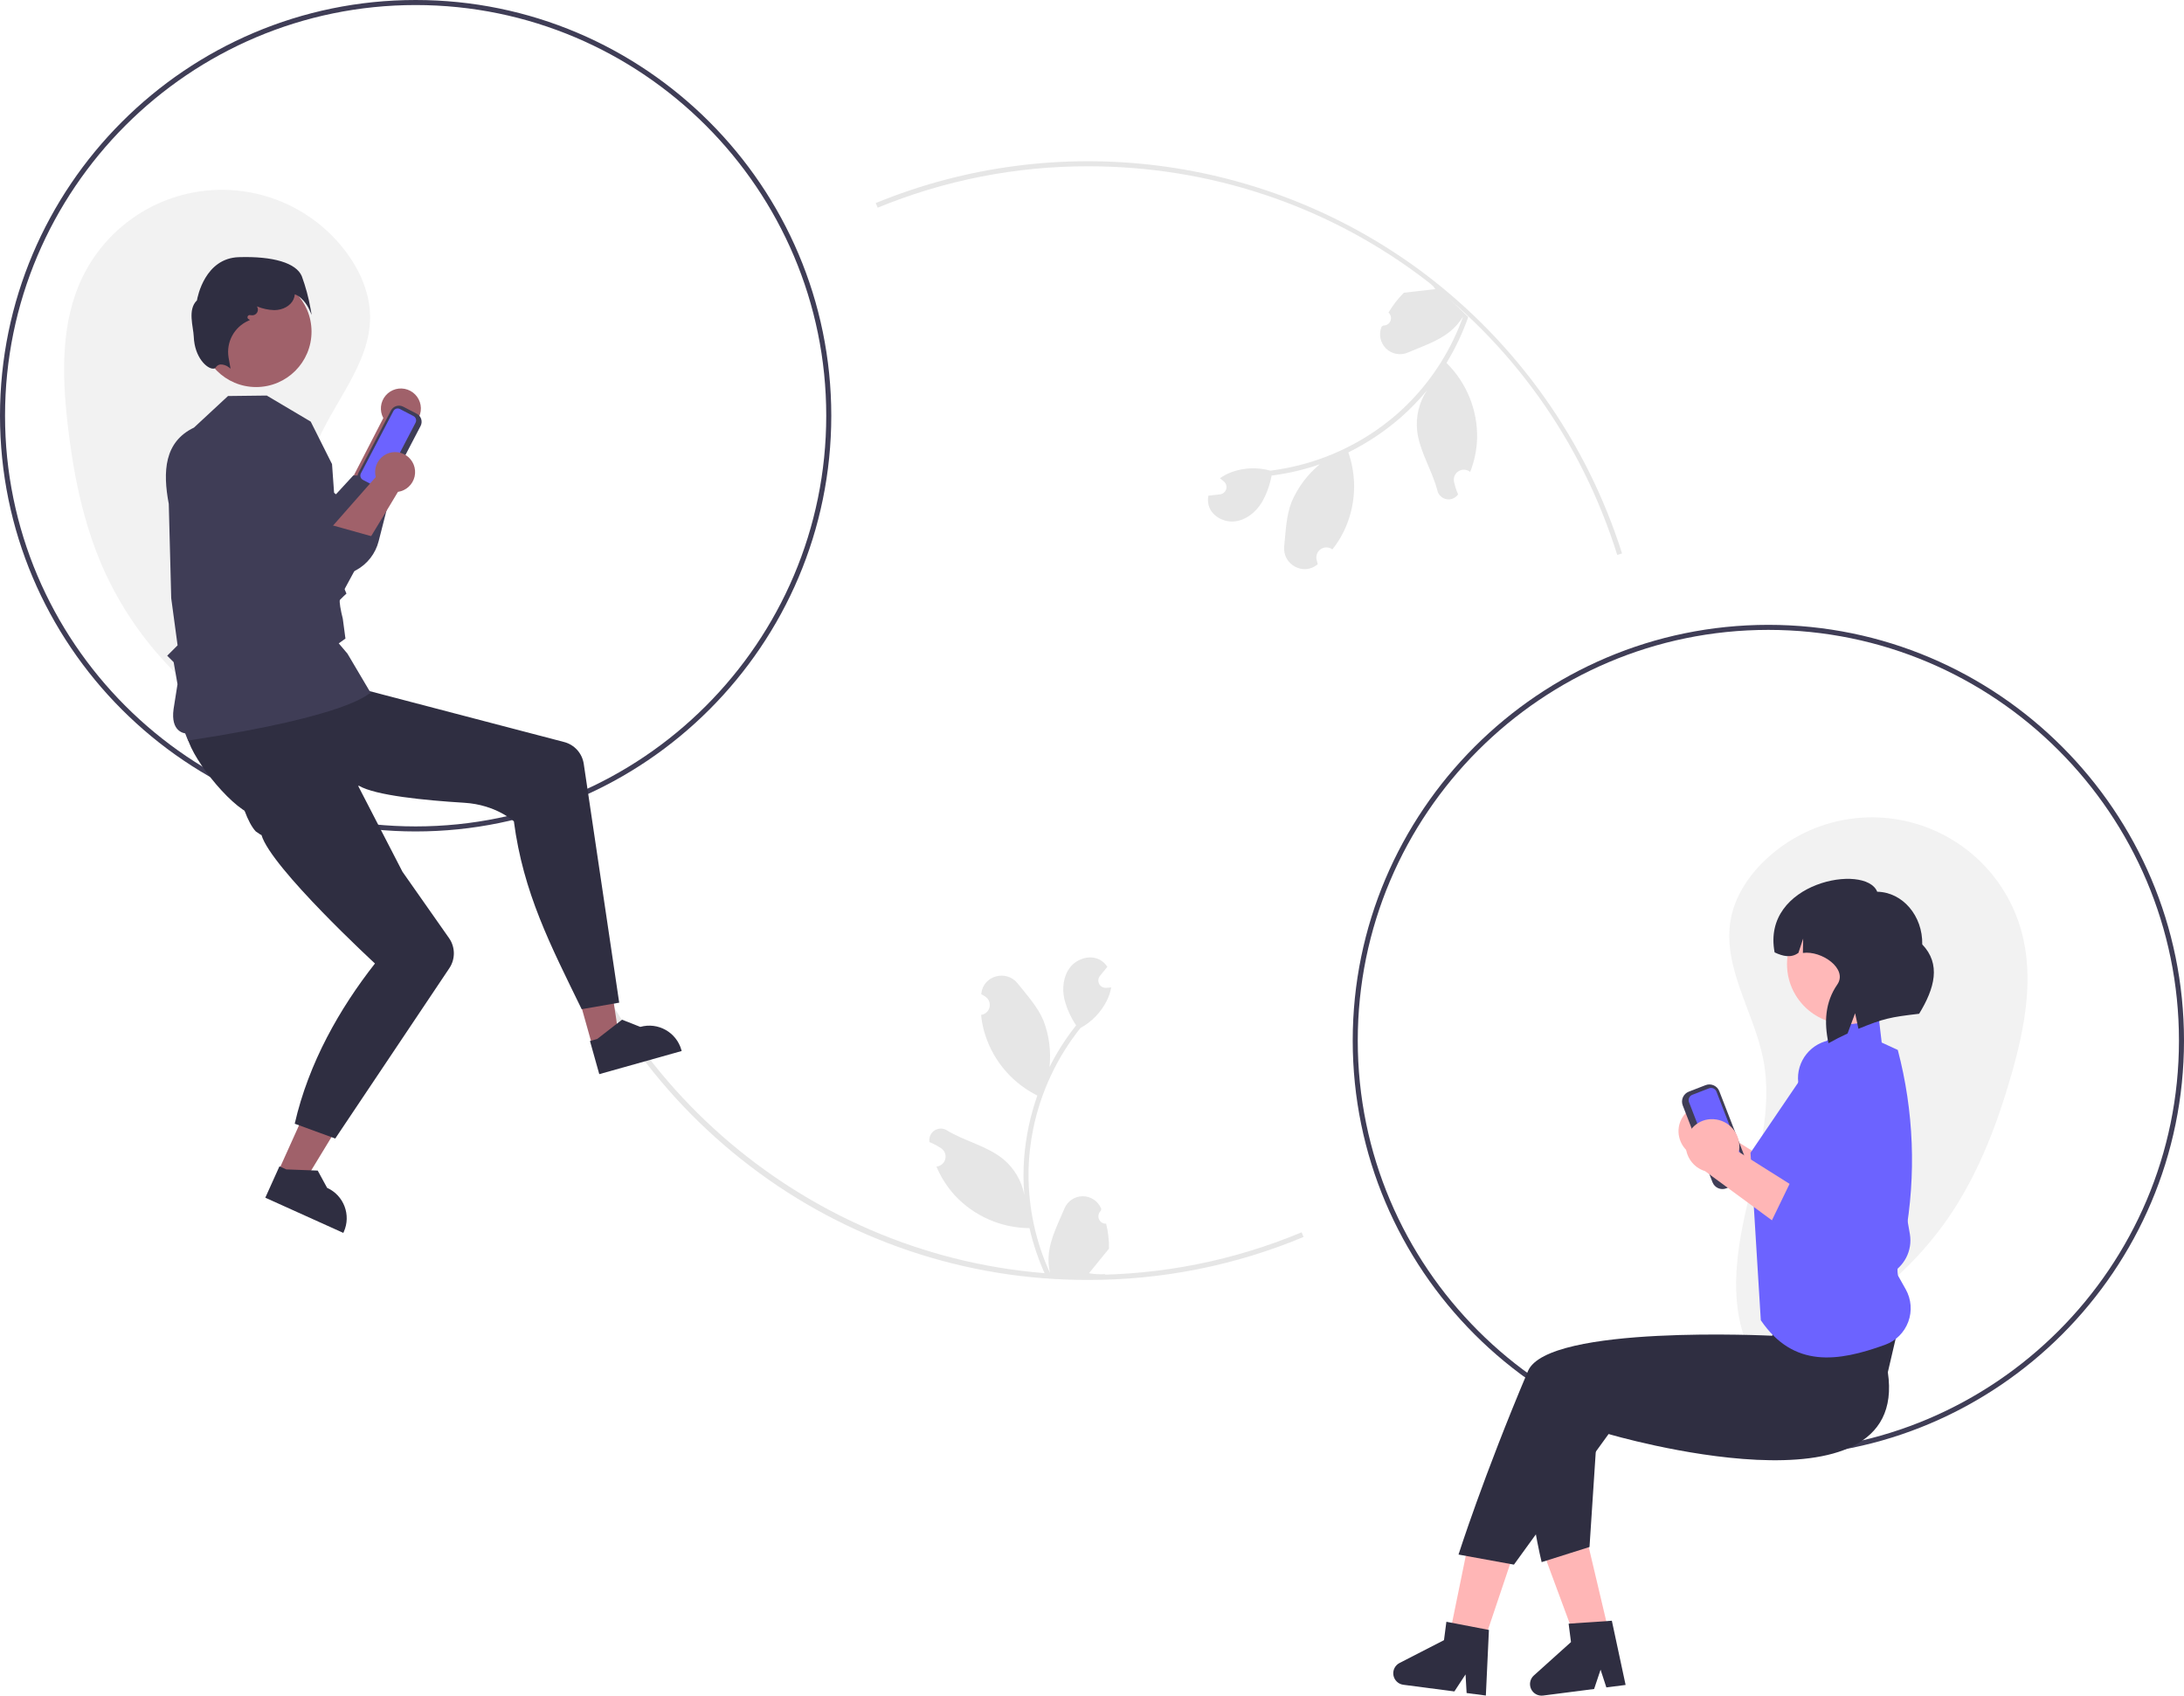
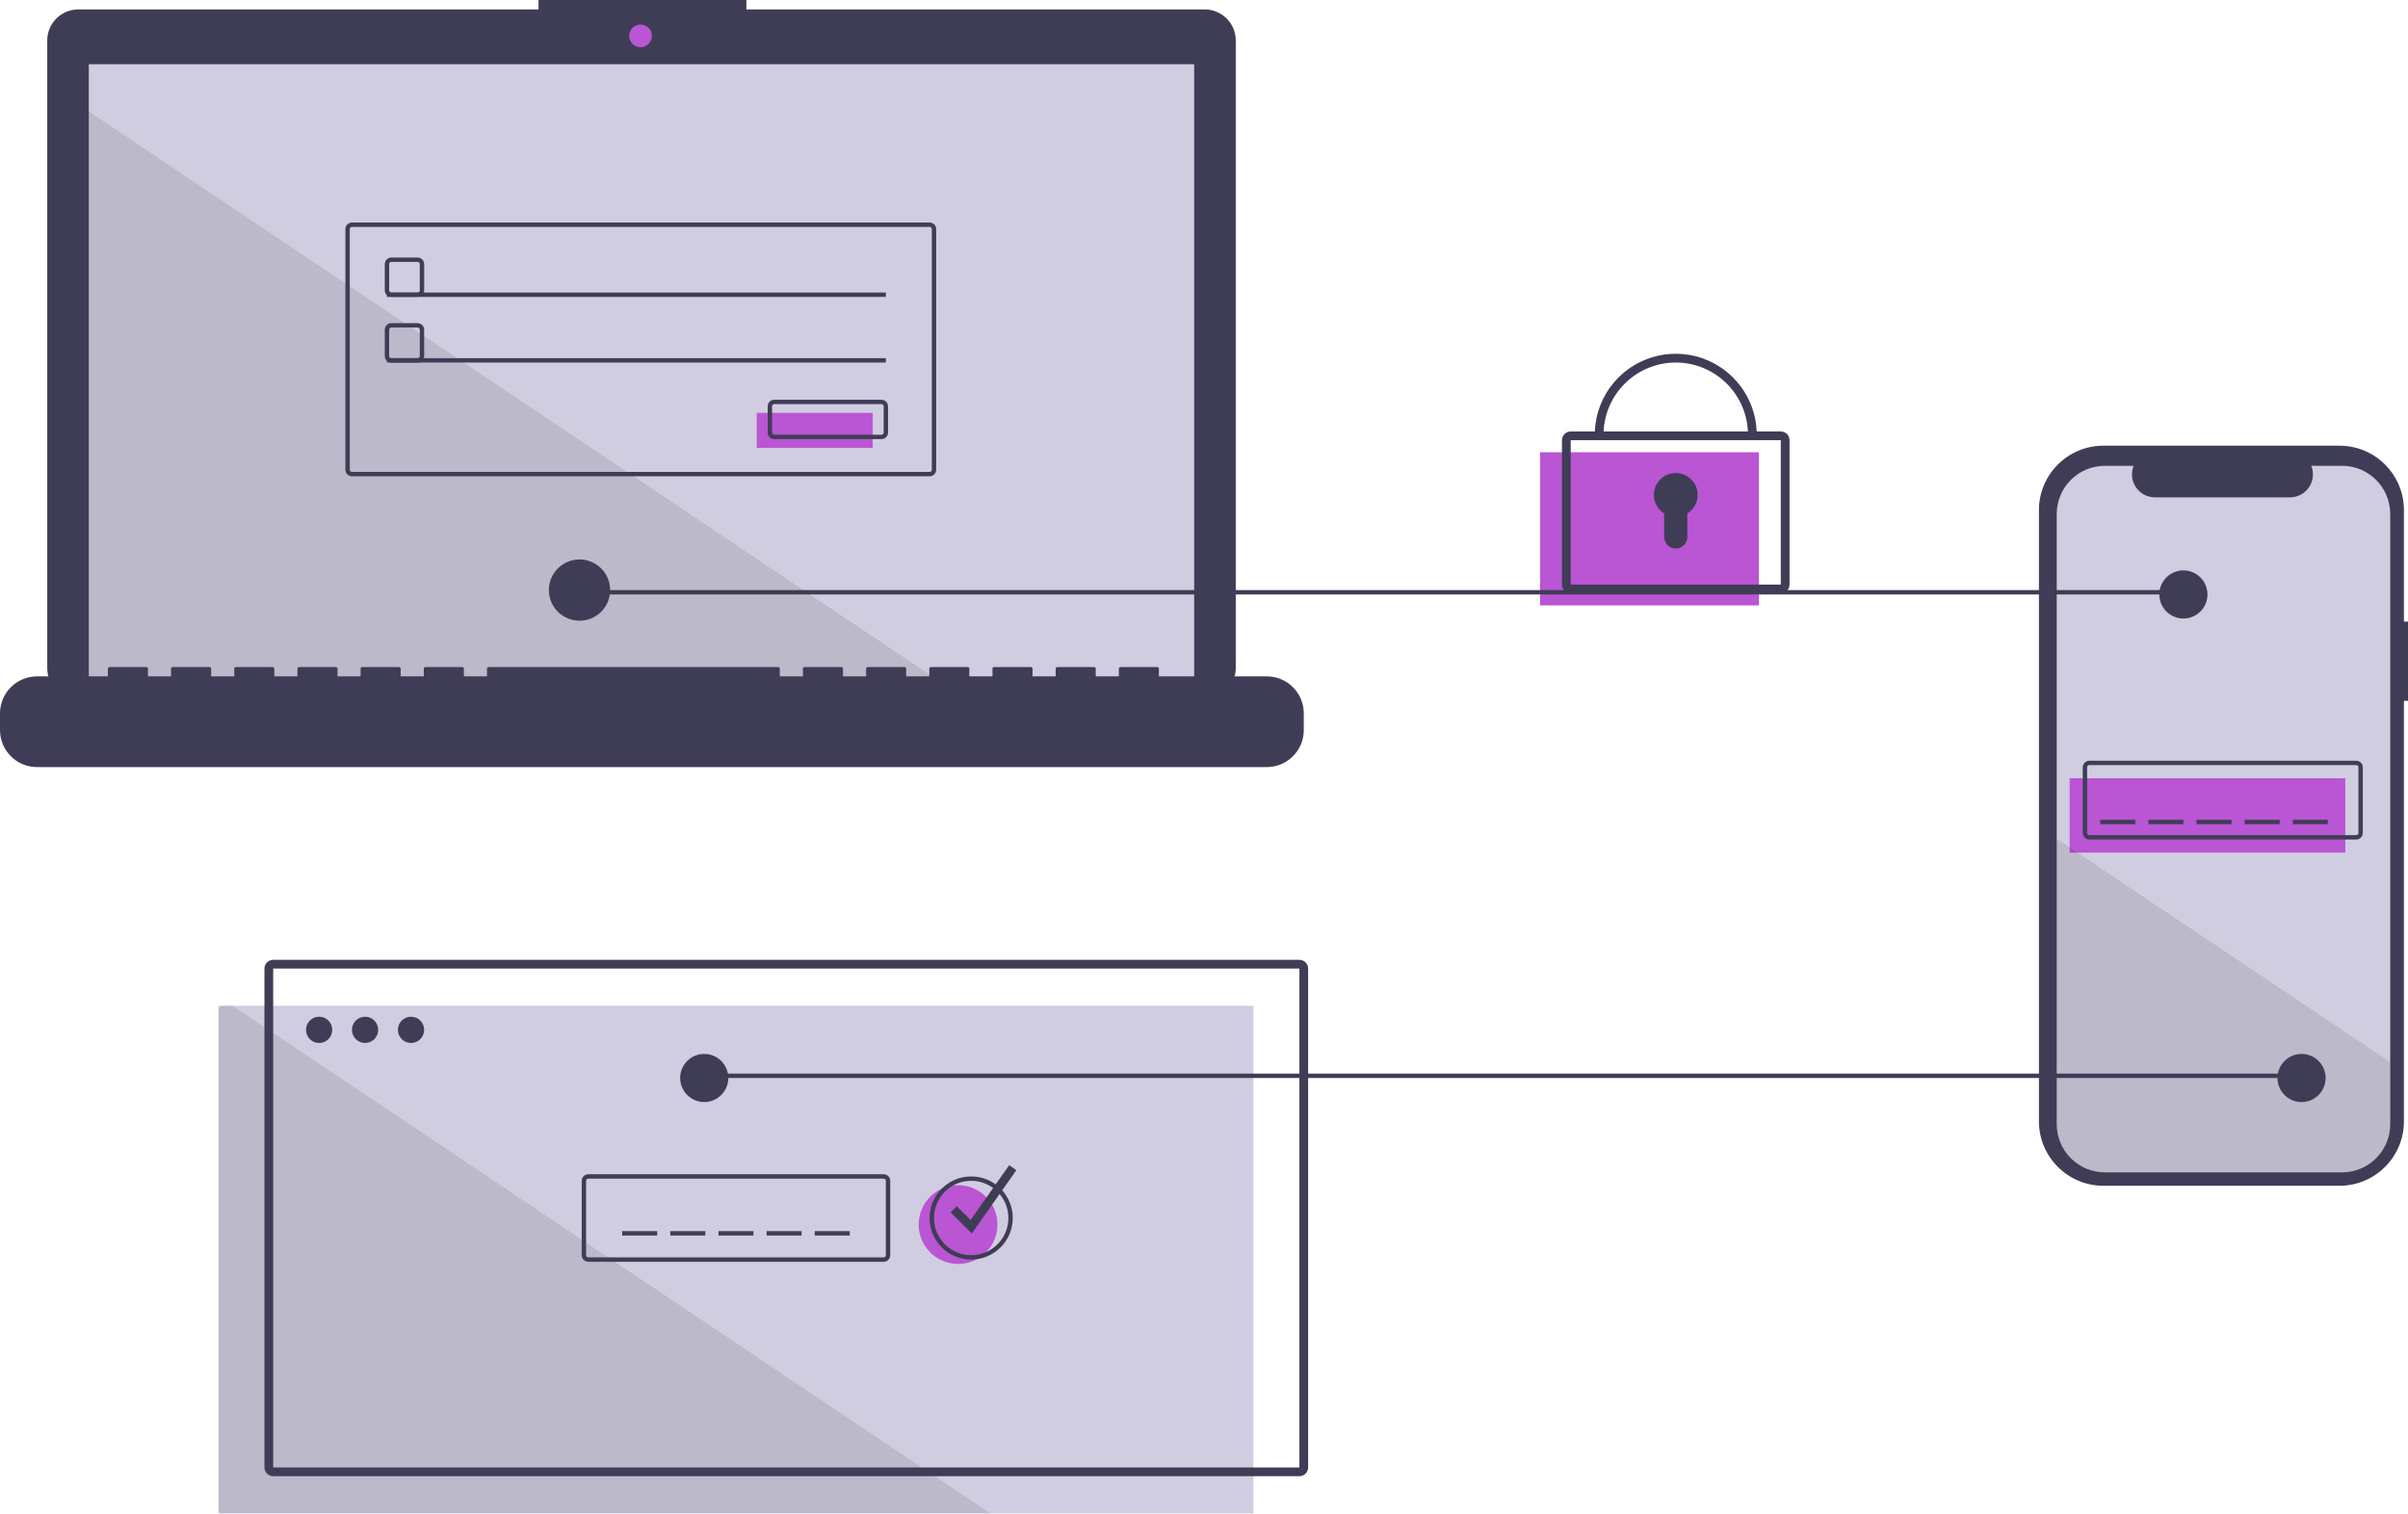
- <svg xmlns="http://www.w3.org/2000/svg" data-name="Layer 1" width="867" height="673.005" viewBox="0 0 867 673.005">
-   <path d="M279.609,409.65a137.199,137.199,0,0,1-72.318-70.942c-7.93-18.131-11.801-37.793-14.006-57.459-2.163-19.294-2.604-39.647,5.699-57.197a61.535,61.535,0,0,1,105.049-10.338c5.45,7.349,9.282,16.167,9.38,25.316.205,19.191-15.226,34.592-21.996,52.551-6.996,18.558-4.474,39.121-3.285,58.918s.435,41.26-11.577,57.041" transform="translate(-166.5 -113.4976)" fill="#f2f2f2" />
-   <path d="M858.426,652.315a137.199,137.199,0,0,0,83.137-57.887c10.843-16.555,17.939-35.295,23.393-54.318,5.35-18.663,9.18-38.657,3.92-57.346a61.535,61.535,0,0,0-101.853-27.714c-6.6,6.337-11.849,14.393-13.471,23.397-3.403,18.888,9.243,36.647,12.923,55.483,3.802,19.465-2.113,39.319-6.588,58.64s-7.311,40.609,1.901,58.173" transform="translate(-166.5 -113.4976)" fill="#f2f2f2" />
-   <path d="M598.5,621.498A219.995,219.995,0,0,1,464.079,576.191a223.646,223.646,0,0,1-78.777-114.596l1.921-.559C414.351,554.336,501.231,619.498,598.5,619.498a218.692,218.692,0,0,0,84.721-16.904l.771,1.846A220.68,220.68,0,0,1,598.5,621.498Z" transform="translate(-166.5 -113.4976)" fill="#e6e6e6" />
-   <path d="M808.506,333.744C779.648,241.484,695.254,179.498,598.5,179.498a218.759,218.759,0,0,0-83.588,16.436l-.761-1.85a222.331,222.331,0,0,1,217.039,27.416A223.906,223.906,0,0,1,810.415,333.147Z" transform="translate(-166.5 -113.4976)" fill="#e6e6e6" />
-   <path d="M868.5,691.498c-90.981,0-165-74.019-165-165s74.019-165,165-165,165,74.019,165,165S959.481,691.498,868.5,691.498Zm0-328c-89.878,0-163,73.122-163,163,0,89.879,73.122,163,163,163s163-73.121,163-163C1031.5,436.619,958.378,363.498,868.5,363.498Z" transform="translate(-166.5 -113.4976)" fill="#3f3d56" />
-   <path d="M331.5,443.498c-90.981,0-165-74.019-165-165s74.019-165,165-165,165,74.019,165,165S422.481,443.498,331.5,443.498Zm0-328c-89.878,0-163,73.122-163,163s73.122,163,163,163,163-73.122,163-163S421.378,115.498,331.5,115.498Z" transform="translate(-166.5 -113.4976)" fill="#3f3d56" />
-   <path d="M318.671,279.425l-14.57,28.298,14.387,8.247s9.87-31.787,10.16-32.993a7.939,7.939,0,1,0-9.976-3.553Z" transform="translate(-166.5 -113.4976)" fill="#a0616a" />
-   <path d="M243.895,283.274c6.5,24.081,29.861,39.375,49.261,57.711a18.197,18.197,0,0,0,23.679-12.76l6.538-25.588-16.618-.444-6.877,7.474L277.625,293.81Z" transform="translate(-166.5 -113.4976)" fill="#3f3d56" />
-   <path d="M843.97,552.136a10.855,10.855,0,0,1,10.138,11.245,10.414,10.414,0,0,1-.234,1.706l32.041,20.186-17.714,7.835L840.49,572.736a10.825,10.825,0,0,1-7.654-10.774,10.359,10.359,0,0,1,10.85-9.845Q843.828,552.125,843.97,552.136Z" transform="translate(-166.5 -113.4976)" fill="#ffb6b6" />
-   <path d="M874.868,576.097,866.927,592.482l31.398,20.205a15.619,15.619,0,0,0,15.183,1.017h0a14.966,14.966,0,0,0,8.3-15.962L911.621,539.577a16.136,16.136,0,0,0-17.716-13.361h0a15.303,15.303,0,0,0-13.549,16.876q.026.237.059.473a15.7,15.7,0,0,0,.321,1.661l11.122,41.365Z" transform="translate(-166.5 -113.4976)" fill="#6c63ff" />
-   <path d="M846.331,582.74l-11.824-30.509a4.227,4.227,0,0,1,2.411-5.463l6.649-2.577a4.227,4.227,0,0,1,5.463,2.411l11.824,30.509a4.227,4.227,0,0,1-2.411,5.463l-6.649,2.577A4.227,4.227,0,0,1,846.331,582.74Z" transform="translate(-166.5 -113.4976)" fill="#3f3d56" />
-   <path d="M838.3,548.022a2.278,2.278,0,0,0-1.299,2.944l11.824,30.509a2.278,2.278,0,0,0,2.944,1.299l6.649-2.577a2.278,2.278,0,0,0,1.299-2.944L847.893,546.745a2.278,2.278,0,0,0-2.944-1.299Z" transform="translate(-166.5 -113.4976)" fill="#6c63ff" />
-   <rect x="872.636" y="601.497" width="44.903" height="44.903" transform="translate(1623.676 1134.4) rotate(-180)" fill="#ffb8b8" />
-   <polygon points="599.649 620.243 582.5 614.473 572.95 661.153 584.57 665.062 599.649 620.243" fill="#ffb6b6" />
-   <polygon points="630.062 611.362 612.454 615.526 629.013 660.202 640.944 657.38 630.062 611.362" fill="#ffb6b6" />
-   <path d="M915.929,658.131c9,60-110.851,24.527-110.851,24.527L767.5,734.498l-22-4s9.899-31.12,27.578-72.839c7.851-18.527,97-14,97-14l1.851-14.527,51-1Z" transform="translate(-166.5 -113.4976)" fill="#2f2e41" />
-   <path d="M801.295,669.786l-32.641.751c5.233,45.007,9.846,62.96,9.846,62.96l19-6Z" transform="translate(-166.5 -113.4976)" fill="#2f2e41" />
-   <path d="M890.277,528.529l9.038-11.618,12.893-.559,1.287,10.927,6.388,2.946a171.329,171.329,0,0,1,2.886,74.227l0,0h0a6.609,6.609,0,0,0-1.88,6.42l.414,1.651-.038.06a9.672,9.672,0,0,0-1.284,7.22h0l3.051,5.421a15.395,15.395,0,0,1-8.194,22.018c-18.753,6.797-36.332,9.329-49.337-9.745l-4.089-66.47Z" transform="translate(-166.5 -113.4976)" fill="#6c63ff" />
-   <circle cx="733.245" cy="382.662" r="23.838" fill="#ffb8b8" />
-   <path d="M911.712,467.423c10.093.194,18.099,9.556,17.88,20.911,7.469,7.794,4.999,17.33-1.242,27.528-11.417,1.325-14.082,1.877-24.094,5.961l-1.319-6.164-2.99,8.027q-3.817,1.76-7.576,3.863c-1.801-8.261-1.354-16.29,3.486-23.284,4.3-6.213-6.165-13.59-13.649-12.547h0l.11-5.707-1.88,5.673c-2.917,2.144-6.144,1.368-9.454-.182v-0C865.62,463.613,907.166,455.986,911.712,467.423Z" transform="translate(-166.5 -113.4976)" fill="#2f2e41" />
-   <path d="M756.352,786.455l-7.64-.998-.421-7.392-4.435,6.757-20.264-2.647a4.594,4.594,0,0,1-1.504-8.642l17.642-9.062.953-7.293,16.888,3.239Z" transform="translate(-166.5 -113.4976)" fill="#2f2e41" />
-   <path d="M811.828,782.247l-7.642.983-2.293-7.04-2.565,7.665-20.269,2.608a4.594,4.594,0,0,1-3.658-7.973L790.149,765.23l-.939-7.294,17.156-1.175Z" transform="translate(-166.5 -113.4976)" fill="#2f2e41" />
-   <path d="M846.845,557.712a10.855,10.855,0,0,1,10.138,11.245,10.414,10.414,0,0,1-.234,1.706l32.041,20.186-17.714,7.835-27.711-20.37a10.825,10.825,0,0,1-7.654-10.774,10.359,10.359,0,0,1,10.85-9.845Q846.703,557.702,846.845,557.712Z" transform="translate(-166.5 -113.4976)" fill="#ffb6b6" />
-   <path d="M877.743,581.674l-7.941,16.385,31.398,20.205a15.619,15.619,0,0,0,15.183,1.017h0a14.966,14.966,0,0,0,8.3-15.962l-10.188-58.164a16.136,16.136,0,0,0-17.716-13.361h0a15.303,15.303,0,0,0-13.549,16.876q.026.237.059.473a15.701,15.701,0,0,0,.321,1.661l11.122,41.365Z" transform="translate(-166.5 -113.4976)" fill="#6c63ff" />
-   <polygon points="110.415 465.016 120.487 469.559 142.805 432.873 127.94 426.167 110.415 465.016" fill="#a0616a" />
-   <path d="M271.82,588.86,302.792,602.832l.177-.392a13.226,13.226,0,0,0-6.616-17.494l-.001-0-3.721-6.844-12.492-.47-2.704-1.22Z" transform="translate(-166.5 -113.4976)" fill="#2f2e41" />
-   <polygon points="235.159 415.125 245.796 412.139 239.34 369.685 223.639 374.093 235.159 415.125" fill="#a0616a" />
-   <path d="M404.399,539.825l32.713-9.184-.116-.414a13.226,13.226,0,0,0-16.307-9.159l-.001 0-7.248-2.856-9.876,7.663-2.856.802Z" transform="translate(-166.5 -113.4976)" fill="#2f2e41" />
-   <path d="M240.658,404.574c.272,7.87,17.01,29.103,25.813,32.148,1.496.518,2.371.803,2.371.803l3.064-.926L309.008,425.373c6.497,3.822,25.877,5.765,41.78,6.737,12.657.771,19.712,7.388,19.712,7.388,3.734,28.398,14.499,49.101,26.913,74.545l14.898-2.591-14.075-94.778a10.558,10.558,0,0,0-7.772-8.663L289.22,381.527s-5.584-1.01-17.36,4.67C252.473,395.551,240.464,398.848,240.658,404.574Z" transform="translate(-166.5 -113.4976)" fill="#2f2e41" />
-   <path d="M260.004,403.051c-3.395,7.105,1.636,33.67,8.036,40.437l1.699,1.155.574.299c3.839,12.986,45.037,50.967,45.037,50.967-13.916,17.728-26.317,39.355-31.851,63.587l16.091,5.88L344.885,497.759a10.558,10.558,0,0,0-.131-11.942l-18.478-26.321-30.11-58.323C274.652,400.509,262.478,397.883,260.004,403.051Z" transform="translate(-166.5 -113.4976)" fill="#2f2e41" />
-   <path d="M241.264,407.668c-.05,0-1.229-3.087-1.253-3.094-.401-.112-5.83-.648-4.609-9.635l1.562-9.892-1.525-8.734-2.565-2.565,4.122-4.122L234.47,350.93,233.5,313.498c-2.434-12.858-1.799-24.618,9.994-30.281l13.52-12.54,15.384-.186,17.454,10.347,8.456,16.858,3.28,45.688,2.449,5.714-.21.19c-.016.015-1.648,1.49-2.381,2.301-.355.504.311,4.269,1.134,7.466l1.055,7.892-2.658,1.9,3.456,4.082,9.421,15.925-.564-.14c-.636-.158-6.561,8.735-71.59,18.624C241.399,407.384,241.389,407.668,241.264,407.668Z" transform="translate(-166.5 -113.4976)" fill="#3f3d56" />
-   <path d="M315.727,308.79l-5.383-2.809a3.599,3.599,0,0,1-1.524-4.851l12.889-24.701a3.599,3.599,0,0,1,4.851-1.524l5.383,2.809a3.599,3.599,0,0,1,1.524,4.851l-12.889,24.701A3.599,3.599,0,0,1,315.727,308.79Z" transform="translate(-166.5 -113.4976)" fill="#3f3d56" />
-   <path d="M325.271,275.836a1.94,1.94,0,0,0-2.614.821l-12.889,24.701a1.94,1.94,0,0,0,.821,2.614l5.383,2.809a1.94,1.94,0,0,0,2.614-.821l12.889-24.701a1.94,1.94,0,0,0-.821-2.614Z" transform="translate(-166.5 -113.4976)" fill="#6c63ff" />
-   <circle cx="101.672" cy="131.625" r="21.996" fill="#a0616a" />
-   <path d="M257.354,259.29a5.259,5.259,0,0,0-3.399-1.141,2.735,2.735,0,0,0-1.871,1.243,1.106,1.106,0,0,1-.97.413c-2.347.085-7.35-4.269-7.692-12.67-.163-3.993-2.551-10.749,1.252-14.408.255-1.477,3.224-16.739,16.61-17.16,13.704-.436,22.827,2.317,25.019,7.54h0a75.905,75.905,0,0,1,3.458,12.766l.46,2.585-1.074-2.396c-.02-.045-1.979-4.335-5.611-5.766a6.162,6.162,0,0,1-.525,2.02c-1.185,2.568-4.172,4.244-7.611,4.27a19.645,19.645,0,0,1-6.915-1.487,2.263,2.263,0,0,1-2.135,3.536l-.636-.079a.864.864,0,0,0-.515,1.62l.56.299-.679.329a13.544,13.544,0,0,0-7.846,14.571l.792,4.455Z" transform="translate(-166.5 -113.4976)" fill="#2f2e41" />
-   <path d="M605.61,599.177a2.937,2.937,0,0,1-2.128-5.09l.201-.8q-.04-.096-.08-.192a7.887,7.887,0,0,0-14.548.054c-2.379,5.731-5.409,11.471-6.155,17.53a23.331,23.331,0,0,0,.41,8.024,93.541,93.541,0,0,1-8.509-38.851,90.285,90.285,0,0,1,.56-10.072q.464-4.112,1.287-8.166a94.625,94.625,0,0,1,18.765-40.104,25.182,25.182,0,0,0,10.473-10.866,19.209,19.209,0,0,0,1.747-5.249c-.51.067-1.028.109-1.538.142-.159.008-.326.017-.485.025l-.06.003a2.91,2.91,0,0,1-2.39-4.74q.33-.406.661-.812c.334-.418.677-.828,1.011-1.245a1.448,1.448,0,0,0,.109-.125c.385-.476.769-.945,1.154-1.421a8.414,8.414,0,0,0-2.758-2.666c-3.853-2.257-9.169-.694-11.953,2.792-2.792,3.485-3.318,8.375-2.349,12.73a33.719,33.719,0,0,0,4.664,10.398c-.209.268-.426.527-.635.794a95.236,95.236,0,0,0-9.94,15.748,39.591,39.591,0,0,0-2.364-18.389c-2.262-5.458-6.503-10.054-10.237-14.772-4.485-5.667-13.683-3.194-14.473,3.99q-.011.104-.022.209.832.469,1.629.996a3.984,3.984,0,0,1-1.606,7.249l-.081.013a39.636,39.636,0,0,0,1.045,5.926,40.81,40.81,0,0,0,20.32,25.577c.326.167.644.334.97.493a97.207,97.207,0,0,0-5.232,24.624,92.197,92.197,0,0,0,.067,14.887l-.025-.176a24.363,24.363,0,0,0-8.317-14.067c-6.4-5.258-15.443-7.194-22.347-11.42a4.572,4.572,0,0,0-7.003,4.448q.014.092.028.185a26.761,26.761,0,0,1,3.001,1.446q.832.469,1.629.996a3.984,3.984,0,0,1-1.606,7.249l-.081.012c-.058.008-.109.017-.167.025a39.671,39.671,0,0,0,7.297,11.426,40.846,40.846,0,0,0,29.623,12.998h.008a97.18,97.18,0,0,0,6.528,19.058h23.32c.084-.259.159-.527.234-.786a26.496,26.496,0,0,1-6.453-.384c1.73-2.123,3.46-4.263,5.191-6.386a1.446,1.446,0,0,0,.109-.125c.878-1.087,1.764-2.165,2.641-3.251l0-.001a38.811,38.811,0,0,0-1.137-9.887Z" transform="translate(-166.5 -113.4976)" fill="#e6e6e6" />
-   <path d="M717.709,237.565a2.937,2.937,0,0,1-2.029,5.131l-.703.432q-.039.097-.077.193a7.887,7.887,0,0,0,10.456,10.115c5.704-2.443,11.88-4.44,16.643-8.258a23.331,23.331,0,0,0,5.307-6.032,93.541,93.541,0,0,1-21.023,33.761,90.285,90.285,0,0,1-7.431,6.822q-3.203,2.621-6.622,4.95a94.625,94.625,0,0,1-41.43,15.623,25.182,25.182,0,0,0-15.084.472,19.209,19.209,0,0,0-4.915,2.54c.412.308.812.64,1.201.972.12.105.245.216.365.32l.045.04a2.91,2.91,0,0,1-1.597,5.063q-.52.061-1.04.121c-.531.066-1.062.12-1.594.186a1.447,1.447,0,0,0-.165.014c-.608.073-1.21.14-1.818.212a8.414,8.414,0,0,0,.114,3.835c1.184,4.306,6.082,6.897,10.508,6.343,4.432-.548,8.222-3.682,10.567-7.477a33.719,33.719,0,0,0,3.917-10.702c.336-.046.673-.08,1.009-.125a95.236,95.236,0,0,0,18.11-4.34,39.591,39.591,0,0,0-11.142,14.819c-2.189,5.488-2.361,11.739-2.979,17.724-.743,7.189,7.57,11.838,13.15,7.244q.081-.067.162-.134-.268-.917-.471-1.85a3.984,3.984,0,0,1,6.21-4.071l.067.048a39.637,39.637,0,0,0,3.388-4.973,40.81,40.81,0,0,0,3.3-32.499c-.117-.347-.228-.689-.35-1.03a97.208,97.208,0,0,0,20.934-13.982A92.198,92.198,0,0,0,733.035,268.364l-.105.143a24.363,24.363,0,0,0-3.863,15.879c.914,8.232,6.038,15.93,8.033,23.776a4.572,4.572,0,0,0,8.119,1.702q.054-.076.109-.152a26.76,26.76,0,0,1-1.14-3.13q-.268-.917-.471-1.85a3.984,3.984,0,0,1,6.21-4.071l.067.048c.048.035.09.064.137.099a39.67,39.67,0,0,0,2.749-13.276,40.846,40.846,0,0,0-12.142-29.984l-.006-.006a97.18,97.18,0,0,0,8.627-18.204l-16.7-16.277c-.241.127-.481.266-.716.399a26.496,26.496,0,0,1,4.353,4.779c-2.721.313-5.454.638-8.174.95a1.449,1.449,0,0,0-.165.014c-1.387.166-2.774.319-4.161.485l-.001.001a38.812,38.812,0,0,0-6.086,7.874Z" transform="translate(-166.5 -113.4976)" fill="#e6e6e6" />
-   <path d="M315.663,302.841l-21.03,23.893,11.942,11.506s17.321-28.422,17.897-29.521a7.939,7.939,0,1,0-8.809-5.878Z" transform="translate(-166.5 -113.4976)" fill="#a0616a" />
-   <path d="M242.205,288.345c.433,24.938,19.361,45.466,33.706,67.978a18.197,18.197,0,0,0,26.076-6.603L314.565,326.499l-16.009-4.482-8.492,5.572-17.716-20.803Z" transform="translate(-166.5 -113.4976)" fill="#3f3d56" />
+ <svg xmlns="http://www.w3.org/2000/svg" data-name="Layer 1" width="1100.501" height="691.707" viewBox="0 0 1100.501 691.707">
+   <path d="M1150.25,388.237h-1.859V337.322a29.468,29.468,0,0,0-29.469-29.469H1011.052a29.468,29.468,0,0,0-29.469,29.469V616.648a29.469,29.469,0,0,0,29.469,29.469h107.871a29.469,29.469,0,0,0,29.469-29.469V424.48h1.859Z" transform="translate(-49.74968 -104.1466)" fill="#3f3d56" />
+   <path d="M1142.121,339.053v278.92a22.011,22.011,0,0,1-22.01,22.01h-108.39a22.002,22.002,0,0,1-22-22.01v-278.92a22,22,0,0,1,22-22h13.15a10.461,10.461,0,0,0,9.68,14.4h61.8a10.44,10.44,0,0,0,9.68-14.4H1120.111A22.009,22.009,0,0,1,1142.121,339.053Z" transform="translate(-49.74968 -104.1466)" fill="#d0cde1" />
+   <rect x="945.851" y="355.707" width="126" height="34" fill="#ba55d3" />
+   <path d="M1126.601,487.853h-122a3.003,3.003,0,0,1-3-3v-30a3.003,3.003,0,0,1,3-3h122a3.003,3.003,0,0,1,3,3v30A3.003,3.003,0,0,1,1126.601,487.853Zm-122-34a1.001,1.001,0,0,0-1,1v30a1.001,1.001,0,0,0,1,1h122a1.001,1.001,0,0,0,1-1v-30a1.001,1.001,0,0,0-1-1Z" transform="translate(-49.74968 -104.1466)" fill="#3f3d56" />
+   <rect x="959.851" y="374.707" width="16" height="2" fill="#3f3d56" />
+   <rect x="981.851" y="374.707" width="16" height="2" fill="#3f3d56" />
+   <rect x="1003.851" y="374.707" width="16" height="2" fill="#3f3d56" />
+   <rect x="1025.851" y="374.707" width="16" height="2" fill="#3f3d56" />
+   <rect x="1047.851" y="374.707" width="16" height="2" fill="#3f3d56" />
+   <path d="M1142.121,589.613v28.36a22.011,22.011,0,0,1-22.01,22.01h-108.39a22.002,22.002,0,0,1-22-22.01v-130.46Z" transform="translate(-49.74968 -104.1466)" opacity="0.1" />
+   <rect x="99.851" y="459.707" width="473" height="232" fill="#d0cde1" />
+   <path d="M502.351,795.853H151.601a2.006,2.006,0,0,1-2-2v-228a2.006,2.006,0,0,1,2-2h4.44Z" transform="translate(-49.74968 -104.1466)" opacity="0.1" />
+   <rect x="318.851" y="490.707" width="733" height="2" fill="#3f3d56" />
+   <path d="M600.343,108.464H390.853v-4.318H295.862v4.318H85.509a14.17,14.17,0,0,0-14.17,14.17V409.491a14.17,14.17,0,0,0,14.17,14.17H600.343a14.17,14.17,0,0,0,14.17-14.17V122.635A14.17,14.17,0,0,0,600.343,108.464Z" transform="translate(-49.74968 -104.1466)" fill="#3f3d56" />
+   <rect x="40.591" y="29.357" width="505.17" height="284.98" fill="#d0cde1" />
+   <circle cx="292.744" cy="16.407" r="5.181" fill="#ba55d3" />
+   <path d="M240.601,239.853h-12a3.003,3.003,0,0,1-3-3v-12a3.003,3.003,0,0,1,3-3h12a3.003,3.003,0,0,1,3,3v12A3.003,3.003,0,0,1,240.601,239.853Zm-12-16a1.001,1.001,0,0,0-1,1v12a1.001,1.001,0,0,0,1,1h12a1.001,1.001,0,0,0,1-1v-12a1.001,1.001,0,0,0-1-1Z" transform="translate(-49.74968 -104.1466)" fill="#3f3d56" />
+   <rect x="176.851" y="133.707" width="228" height="2" fill="#3f3d56" />
+   <rect x="345.851" y="188.707" width="53" height="16" fill="#ba55d3" />
+   <path d="M452.601,304.853h-49a3.003,3.003,0,0,1-3-3v-12a3.003,3.003,0,0,1,3-3h49a3.003,3.003,0,0,1,3,3v12A3.003,3.003,0,0,1,452.601,304.853Zm-49-16a1.001,1.001,0,0,0-1,1v12a1.001,1.001,0,0,0,1,1h49a1.001,1.001,0,0,0,1-1v-12a1.001,1.001,0,0,0-1-1Z" transform="translate(-49.74968 -104.1466)" fill="#3f3d56" />
+   <rect x="703.851" y="206.707" width="100" height="70" fill="#ba55d3" />
+   <path d="M863.601,375.353h-96a4.004,4.004,0,0,1-4-4v-66a4.004,4.004,0,0,1,4-4h96a4.004,4.004,0,0,1,4,4v66A4.004,4.004,0,0,1,863.601,375.353Zm-96-70v66H863.604l-.003-66Z" transform="translate(-49.74968 -104.1466)" fill="#3f3d56" />
+   <path d="M852.601,302.853h-4a33,33,0,1,0-66,0h-4a37,37,0,1,1,74,0Z" transform="translate(-49.74968 -104.1466)" fill="#3f3d56" />
+   <path d="M825.601,330.353a10,10,0,1,0-15.294,8.473V349.559a5.294,5.294,0,0,0,5.294,5.294h0a5.294,5.294,0,0,0,5.294-5.294V338.826A9.983,9.983,0,0,0,825.601,330.353Z" transform="translate(-49.74968 -104.1466)" fill="#3f3d56" />
+   <rect x="284.351" y="562.707" width="16" height="2" fill="#3f3d56" />
+   <rect x="306.351" y="562.707" width="16" height="2" fill="#3f3d56" />
+   <rect x="328.351" y="562.707" width="16" height="2" fill="#3f3d56" />
+   <rect x="350.351" y="562.707" width="16" height="2" fill="#3f3d56" />
+   <rect x="372.351" y="562.707" width="16" height="2" fill="#3f3d56" />
+   <path d="M643.601,778.854H174.601a4.004,4.004,0,0,1-4-4v-228a4.004,4.004,0,0,1,4-4H643.601a4.004,4.004,0,0,1,4,4v228A4.004,4.004,0,0,1,643.601,778.854Zm-469-232v228H643.604l-.003-228Z" transform="translate(-49.74968 -104.1466)" fill="#3f3d56" />
+   <circle cx="145.851" cy="470.707" r="6" fill="#3f3d56" />
+   <circle cx="166.851" cy="470.707" r="6" fill="#3f3d56" />
+   <circle cx="187.851" cy="470.707" r="6" fill="#3f3d56" />
+   <path d="M453.601,680.853h-135a3.003,3.003,0,0,1-3-3v-34a3.003,3.003,0,0,1,3-3h135a3.003,3.003,0,0,1,3,3v34A3.003,3.003,0,0,1,453.601,680.853Zm-135-38a1.001,1.001,0,0,0-1,1v34a1.001,1.001,0,0,0,1,1h135a1.001,1.001,0,0,0,1-1v-34a1.001,1.001,0,0,0-1-1Z" transform="translate(-49.74968 -104.1466)" fill="#3f3d56" />
+   <circle cx="437.851" cy="559.707" r="18" fill="#ba55d3" />
+   <path d="M493.601,679.853a19,19,0,1,1,19-19A19.022,19.022,0,0,1,493.601,679.853Zm0-36a17,17,0,1,0,17,17A17.019,17.019,0,0,0,493.601,643.853Z" transform="translate(-49.74968 -104.1466)" fill="#3f3d56" />
+   <polygon points="444.118 563.803 434.437 554.121 437.265 551.293 443.584 557.611 461.216 532.555 464.487 534.858 444.118 563.803" fill="#3f3d56" />
+   <polygon points="433.761 314.337 40.591 314.337 40.591 50.947 433.761 314.337" opacity="0.1" />
+   <path d="M628.697,413.298H579.395v-3.552a.704.704,0,0,0-.704-.704H561.787a.704.704,0,0,0-.704.704v3.552H550.518v-3.552a.704.704,0,0,0-.704-.704H532.91a.704.704,0,0,0-.704.704v3.552H521.641v-3.552a.704.704,0,0,0-.704-.704H504.033a.704.704,0,0,0-.704.704v3.552H492.764v-3.552a.704.704,0,0,0-.704-.704H475.157a.704.704,0,0,0-.704.704v3.552H463.887v-3.552a.704.704,0,0,0-.704-.704H446.28a.704.704,0,0,0-.704.704v3.552H435.01v-3.552a.704.704,0,0,0-.704-.704H417.403a.704.704,0,0,0-.704.704v3.552H406.134v-3.552a.704.704,0,0,0-.704-.704H273.018a.704.704,0,0,0-.704.704v3.552H261.749v-3.552a.704.704,0,0,0-.704-.704H244.141a.704.704,0,0,0-.704.704v3.552H232.872v-3.552a.704.704,0,0,0-.704-.704H215.264a.704.704,0,0,0-.704.704v3.552H203.995v-3.552a.704.704,0,0,0-.704-.704H186.387a.704.704,0,0,0-.704.704v3.552H175.118v-3.552a.704.704,0,0,0-.704-.704H157.51a.704.704,0,0,0-.704.704v3.552H146.241v-3.552a.704.704,0,0,0-.704-.704H128.633a.704.704,0,0,0-.704.704v3.552H117.364v-3.552a.704.704,0,0,0-.704-.704H99.756a.704.704,0,0,0-.704.704v3.552H66.653A16.904,16.904,0,0,0,49.75,430.202v7.643a16.904,16.904,0,0,0,16.904,16.904H628.697A16.904,16.904,0,0,0,645.601,437.845V430.202A16.904,16.904,0,0,0,628.697,413.298Z" transform="translate(-49.74968 -104.1466)" fill="#3f3d56" />
+   <path d="M474.601,321.853h-264a3.003,3.003,0,0,1-3-3v-110a3.003,3.003,0,0,1,3-3h264a3.003,3.003,0,0,1,3,3v110A3.003,3.003,0,0,1,474.601,321.853Zm-264-114a1.001,1.001,0,0,0-1,1v110a1.001,1.001,0,0,0,1,1h264a1.001,1.001,0,0,0,1-1v-110a1.001,1.001,0,0,0-1-1Z" transform="translate(-49.74968 -104.1466)" fill="#3f3d56" />
+   <path d="M240.601,269.853h-12a3.003,3.003,0,0,1-3-3v-12a3.003,3.003,0,0,1,3-3h12a3.003,3.003,0,0,1,3,3v12A3.003,3.003,0,0,1,240.601,269.853Zm-12-16a1.001,1.001,0,0,0-1,1v12a1.001,1.001,0,0,0,1,1h12a1.001,1.001,0,0,0,1-1v-12a1.001,1.001,0,0,0-1-1Z" transform="translate(-49.74968 -104.1466)" fill="#3f3d56" />
+   <rect x="176.851" y="163.707" width="228" height="2" fill="#3f3d56" />
+   <rect x="264.851" y="269.707" width="733" height="2" fill="#3f3d56" />
+   <circle cx="264.851" cy="269.707" r="14" fill="#3f3d56" />
+   <circle cx="997.851" cy="271.707" r="11" fill="#3f3d56" />
+   <circle cx="1051.851" cy="492.707" r="11" fill="#3f3d56" />
+   <circle cx="321.851" cy="492.707" r="11" fill="#3f3d56" />
</svg>
